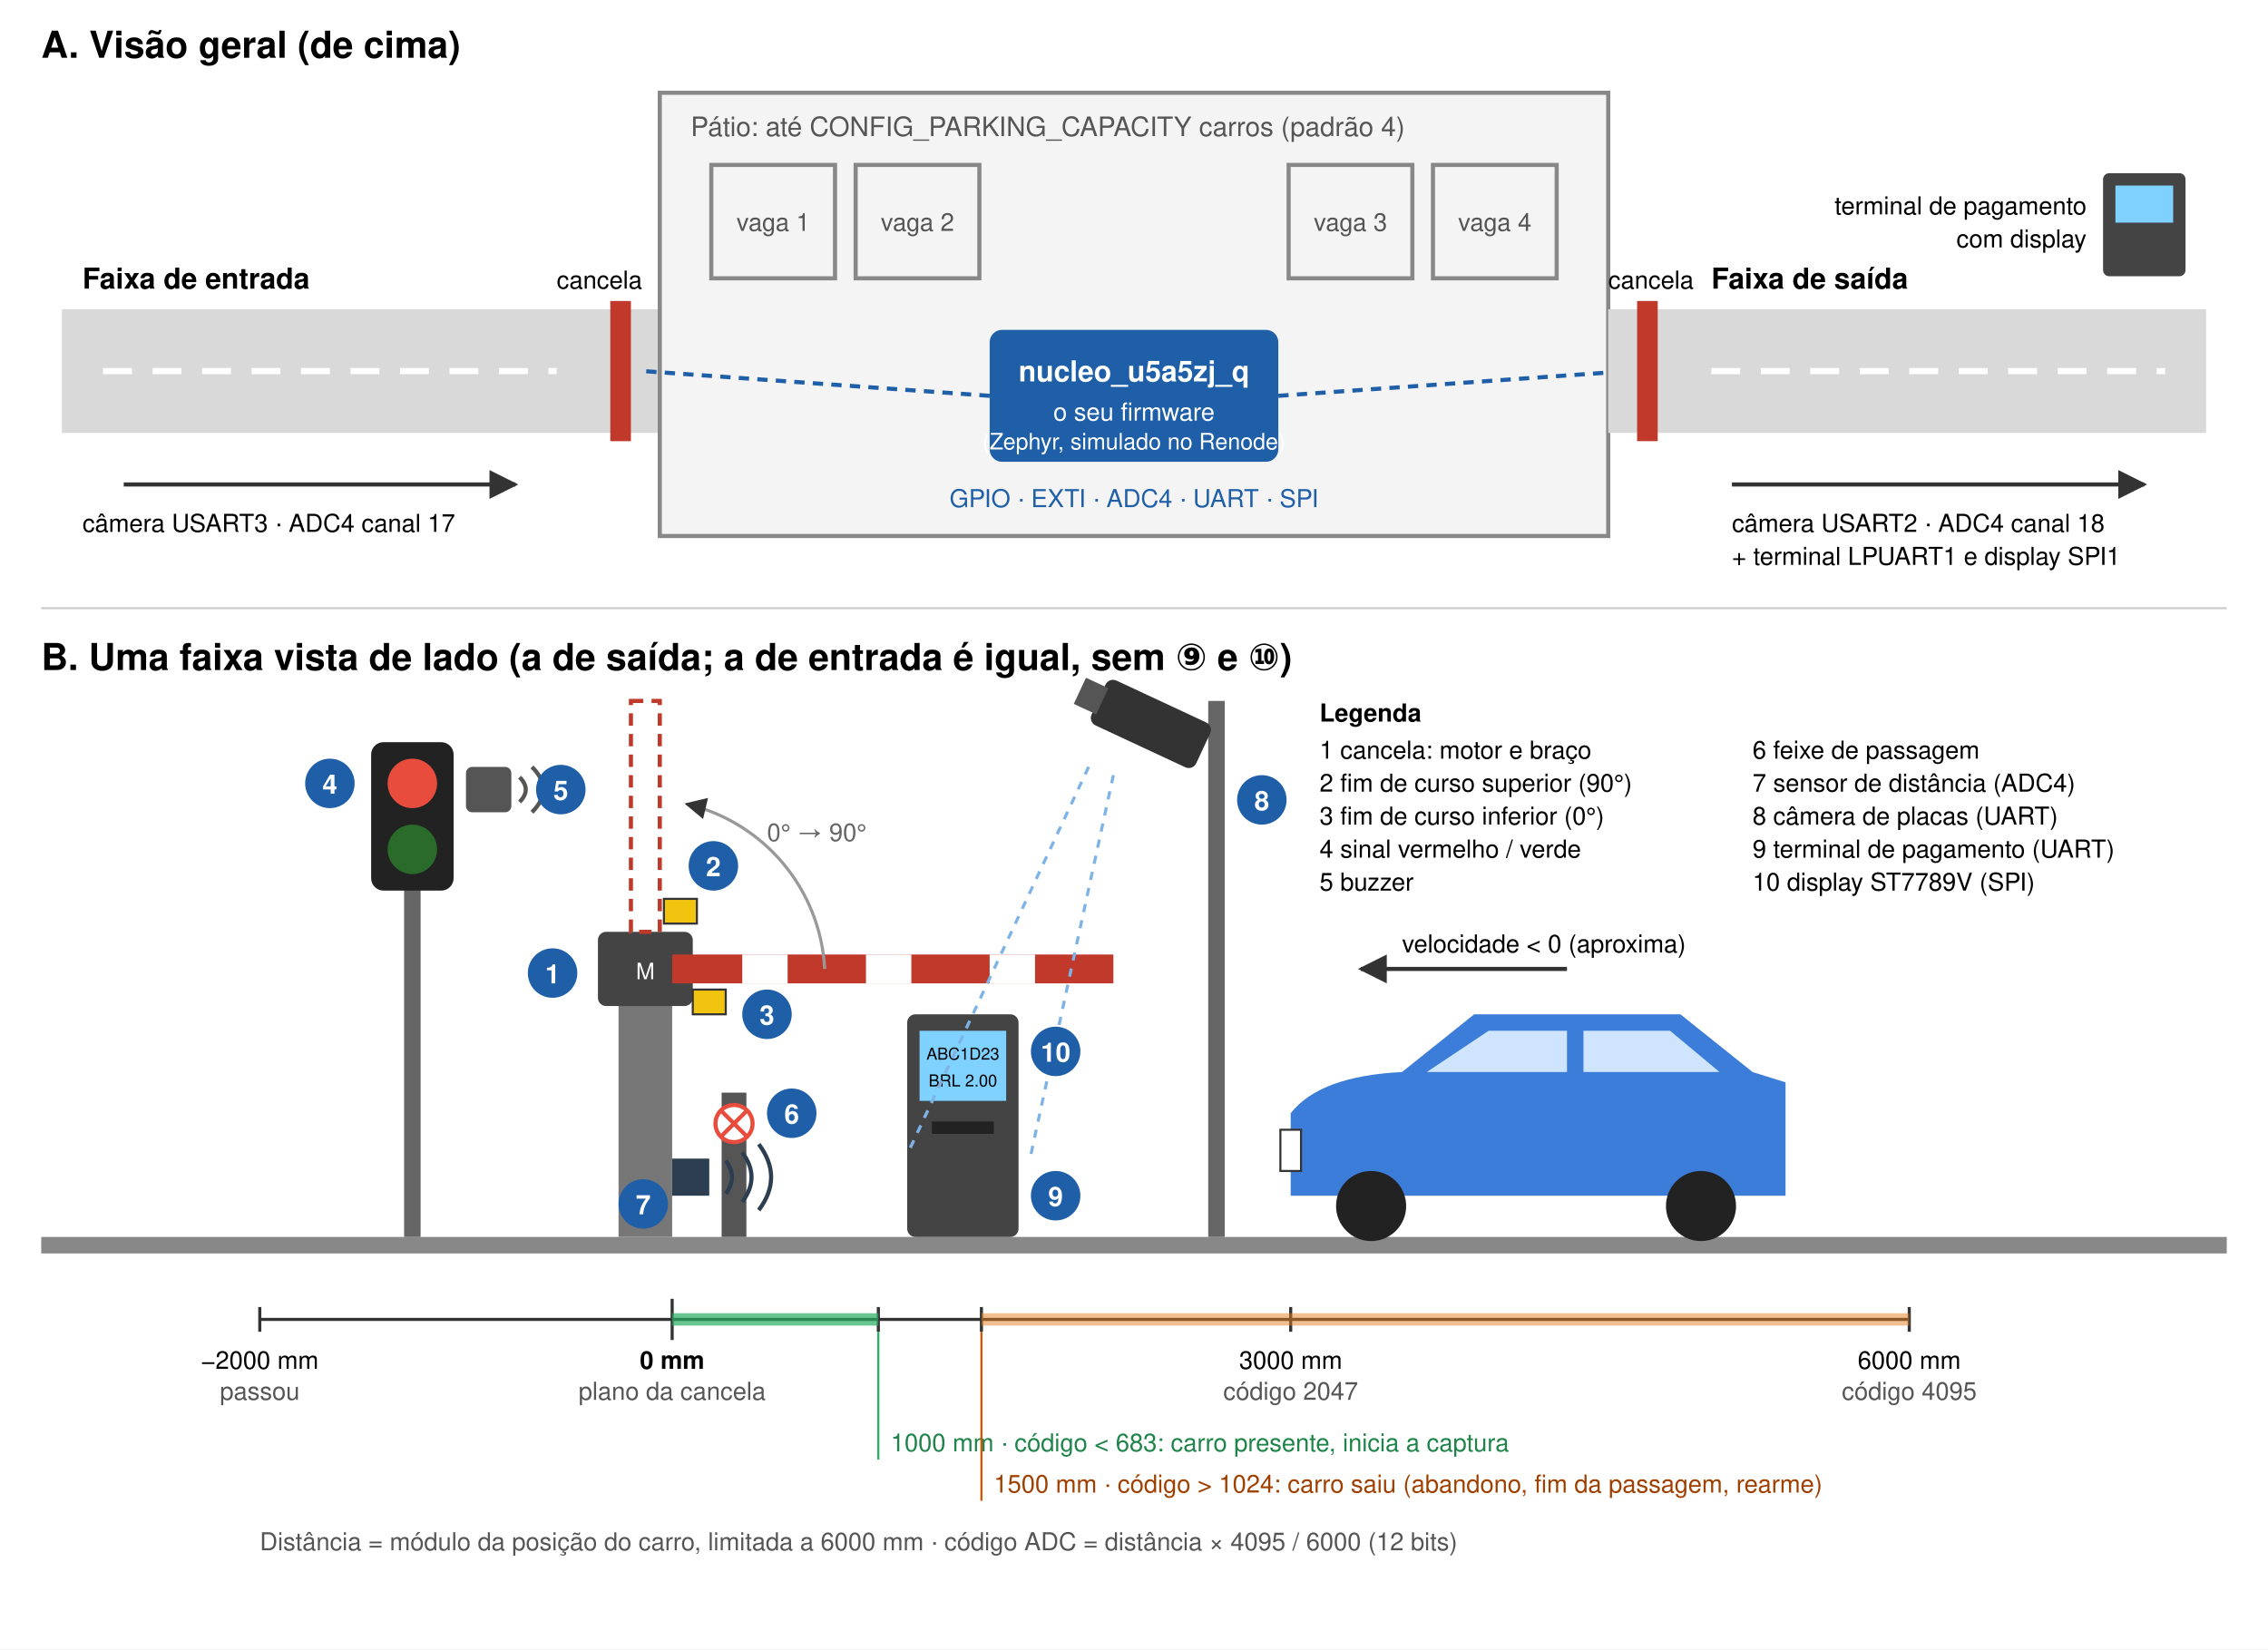
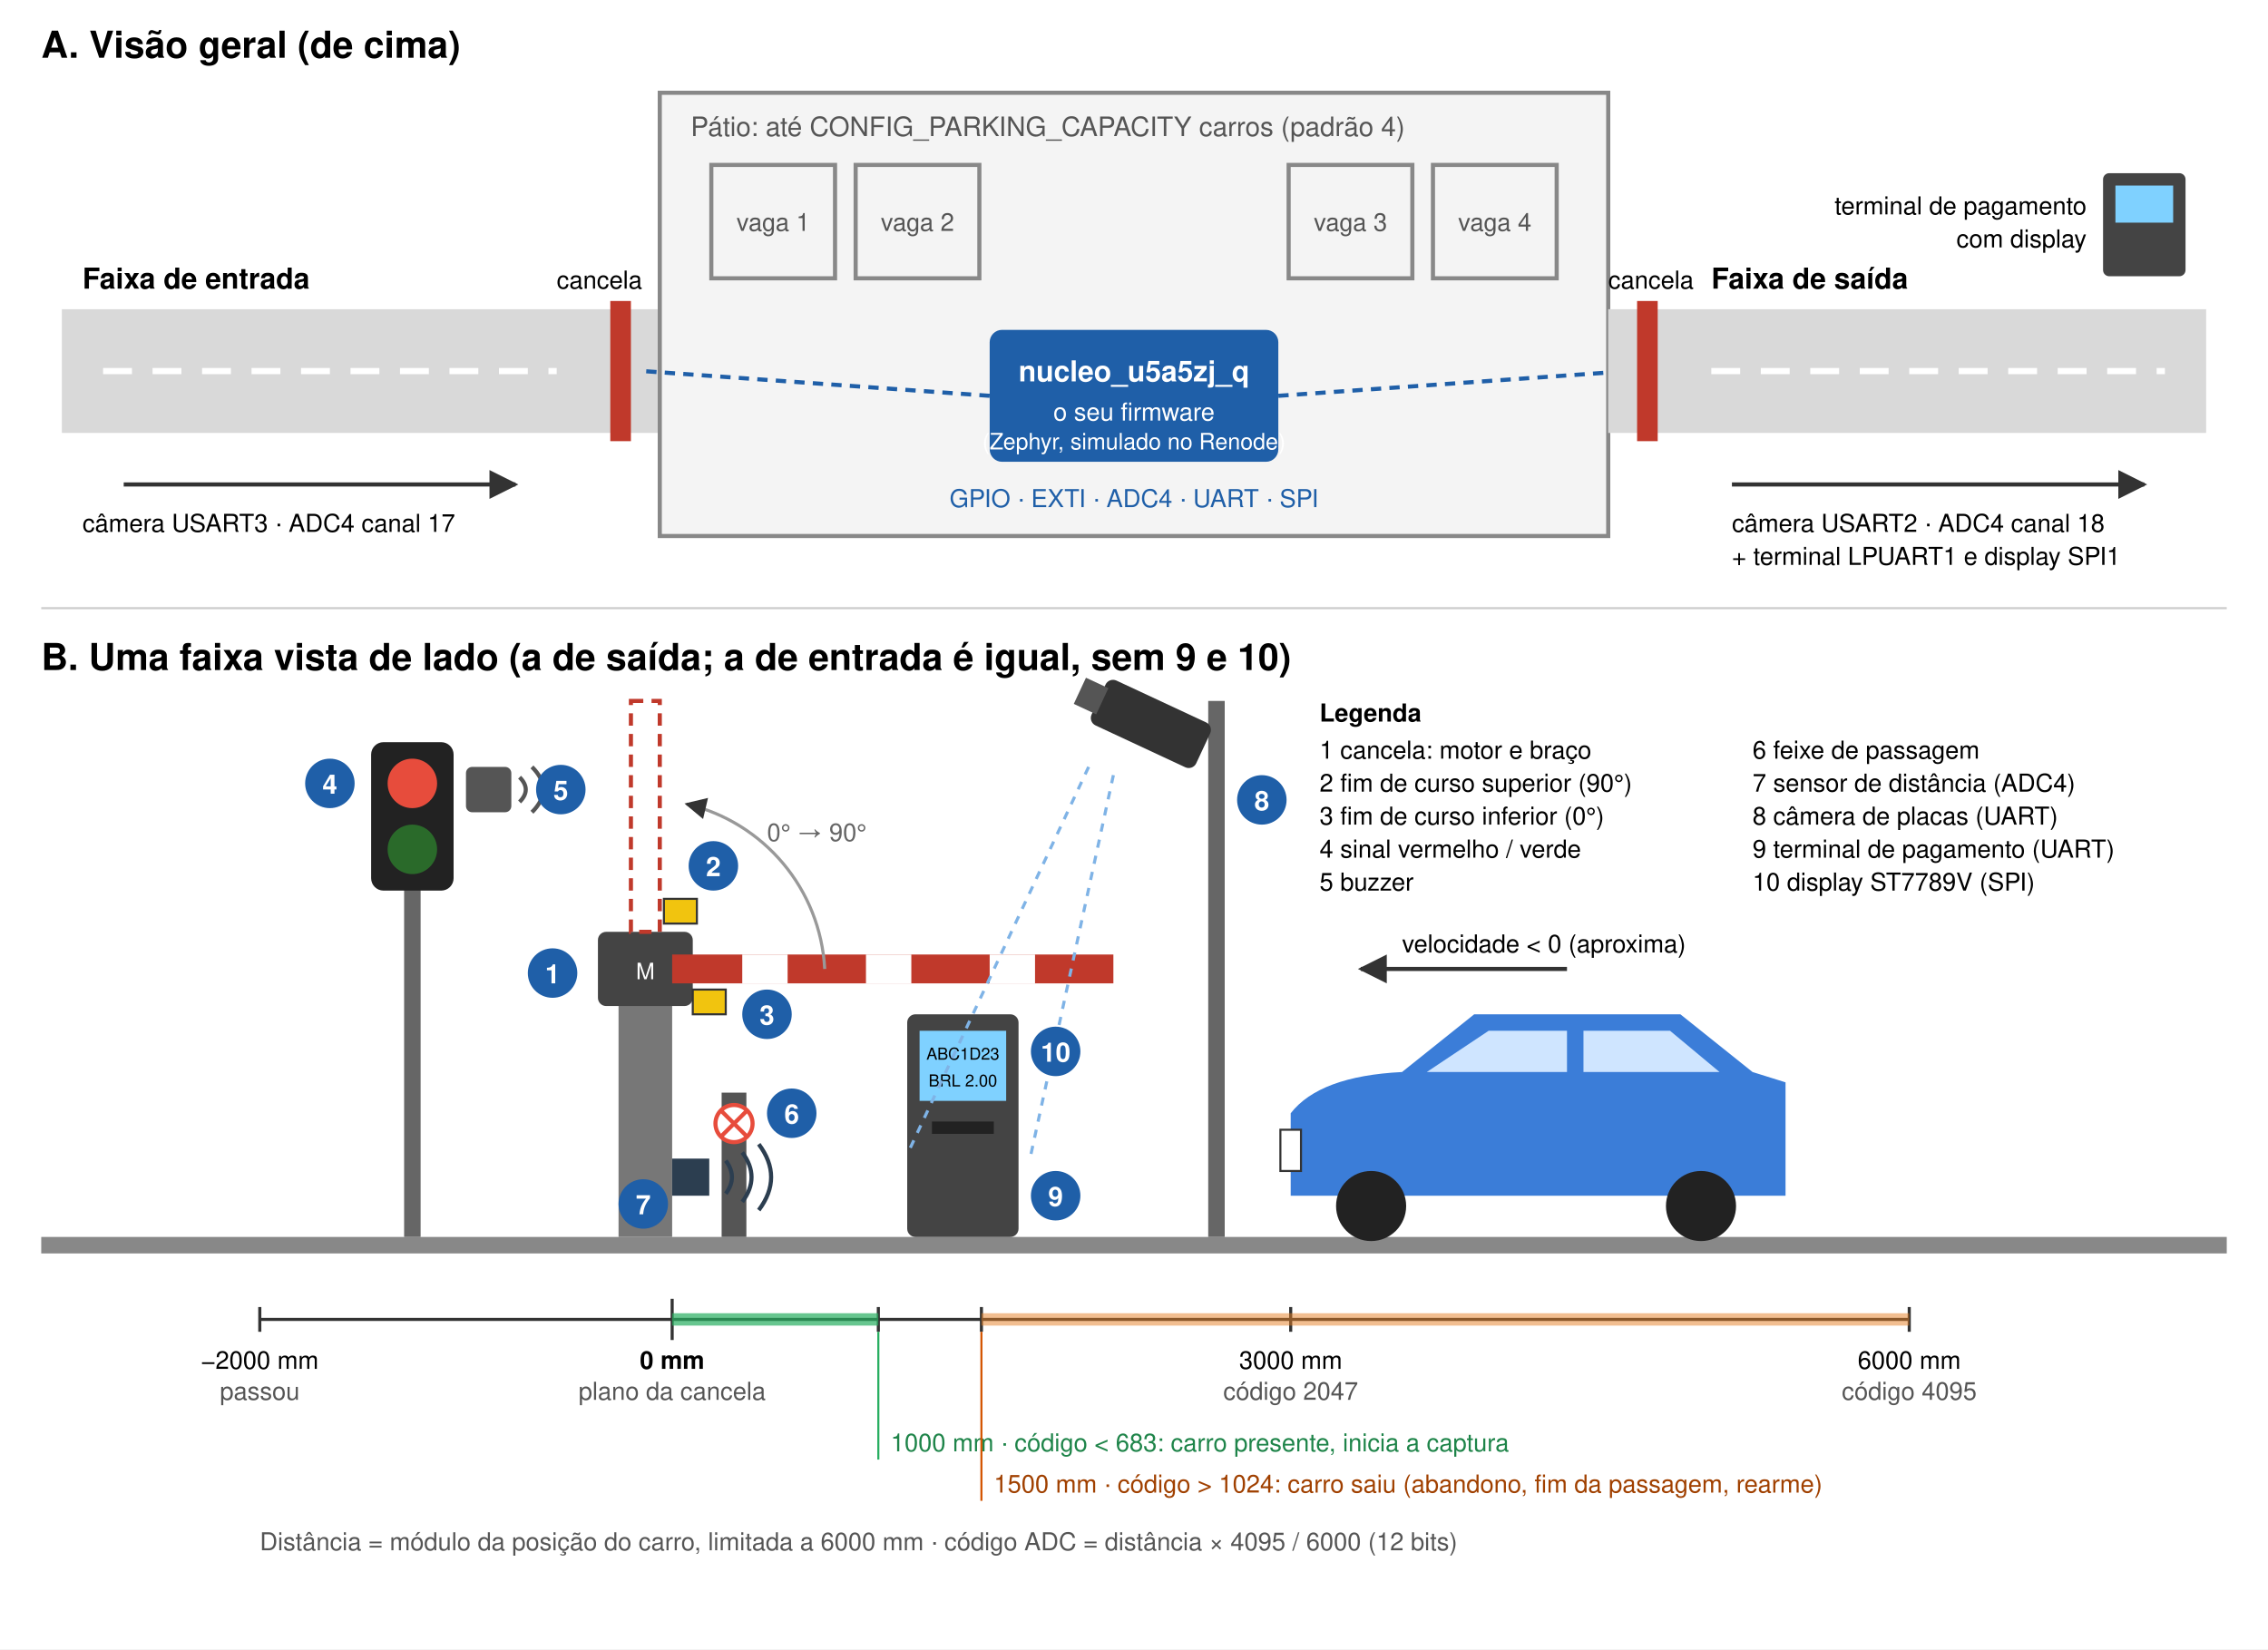
<svg xmlns="http://www.w3.org/2000/svg" viewBox="0 0 1100 800" width="1100" height="800" font-family="Helvetica, Arial, sans-serif" font-size="14">
  <defs>
    <marker id="seta" viewBox="0 0 10 10" refX="9" refY="5" markerWidth="7" markerHeight="7" orient="auto-start-reverse">
      <path d="M0,0 L10,5 L0,10 z" fill="#333" />
    </marker>
    <g id="num">
      <circle r="12" fill="#1f5fa8" />
    </g>
  </defs>
  <rect width="1100" height="800" fill="#ffffff" />
  <text x="20" y="28" font-size="18" font-weight="bold">A. Visão geral (de cima)</text>
  <rect x="30" y="150" width="290" height="60" fill="#d9d9d9" />
  <line x1="50" y1="180" x2="270" y2="180" stroke="#fff" stroke-width="3" stroke-dasharray="14 10" />
  <line x1="60" y1="235" x2="250" y2="235" stroke="#333" stroke-width="2" marker-end="url(#seta)" />
  <text x="40" y="140" font-weight="bold">Faixa de entrada</text>
  <text x="40" y="258" font-size="12">câmera USART3 · ADC4 canal 17</text>
  <rect x="296" y="146" width="10" height="68" fill="#c0392b" />
  <text x="270" y="140" font-size="12">cancela</text>
  <rect x="320" y="45" width="460" height="215" fill="#f4f4f4" stroke="#888" stroke-width="2" />
  <text x="335" y="66" font-size="13" fill="#555">Pátio: até CONFIG_PARKING_CAPACITY carros (padrão 4)</text>
  <g fill="none" stroke="#888" stroke-width="2">
    <rect x="345" y="80" width="60" height="55" />
    <rect x="415" y="80" width="60" height="55" />
    <rect x="625" y="80" width="60" height="55" />
    <rect x="695" y="80" width="60" height="55" />
  </g>
  <g font-size="12" fill="#555" text-anchor="middle">
    <text x="375" y="112">vaga 1</text>
    <text x="445" y="112">vaga 2</text>
    <text x="655" y="112">vaga 3</text>
    <text x="725" y="112">vaga 4</text>
  </g>
  <rect x="480" y="160" width="140" height="64" rx="6" fill="#1f5fa8" />
  <text x="550" y="185" fill="#fff" text-anchor="middle" font-weight="bold">nucleo_u5a5zj_q</text>
  <text x="550" y="204" fill="#fff" text-anchor="middle" font-size="12">o seu firmware</text>
  <text x="550" y="218" fill="#fff" text-anchor="middle" font-size="11">(Zephyr, simulado no Renode)</text>
  <line x1="480" y1="192" x2="312" y2="180" stroke="#1f5fa8" stroke-width="2" stroke-dasharray="5 4" />
  <line x1="620" y1="192" x2="790" y2="180" stroke="#1f5fa8" stroke-width="2" stroke-dasharray="5 4" />
  <text x="550" y="246" text-anchor="middle" font-size="12" fill="#1f5fa8">GPIO · EXTI · ADC4 · UART · SPI</text>
  <rect x="780" y="150" width="290" height="60" fill="#d9d9d9" />
  <line x1="830" y1="180" x2="1050" y2="180" stroke="#fff" stroke-width="3" stroke-dasharray="14 10" />
  <line x1="840" y1="235" x2="1040" y2="235" stroke="#333" stroke-width="2" marker-end="url(#seta)" />
  <rect x="794" y="146" width="10" height="68" fill="#c0392b" />
  <text x="780" y="140" font-size="12">cancela</text>
  <text x="830" y="140" font-weight="bold">Faixa de saída</text>
  <text x="840" y="258" font-size="12">câmera USART2 · ADC4 canal 18</text>
  <text x="840" y="274" font-size="12">+ terminal LPUART1 e display SPI1</text>
  <rect x="1020" y="84" width="40" height="50" rx="3" fill="#444" />
  <rect x="1026" y="90" width="28" height="18" fill="#7fd1ff" />
  <text x="1012" y="104" font-size="12" text-anchor="end">terminal de pagamento</text>
  <text x="1012" y="120" font-size="12" text-anchor="end">com display</text>
  <line x1="20" y1="295" x2="1080" y2="295" stroke="#ccc" stroke-width="1" />
-   <text x="20" y="325" font-size="18" font-weight="bold">B. Uma faixa vista de lado (a de saída; a de entrada é igual, sem ⑨ e ⑩)</text>
+   <text x="20" y="325" font-size="18" font-weight="bold">B. Uma faixa vista de lado (a de saída; a de entrada é igual, sem 9 e 10)</text>
  <rect x="20" y="600" width="1060" height="8" fill="#888" />
  <rect x="196" y="420" width="8" height="180" fill="#666" />
  <rect x="180" y="360" width="40" height="72" rx="6" fill="#222" />
  <circle cx="200" cy="380" r="12" fill="#e74c3c" />
  <circle cx="200" cy="412" r="12" fill="#2a6a2a" />
  <rect x="226" y="372" width="22" height="22" rx="3" fill="#555" />
  <path d="M252,377 q6,6 0,12 M258,372 q11,11 0,22" fill="none" stroke="#555" stroke-width="2" />
  <rect x="300" y="470" width="26" height="130" fill="#777" />
  <rect x="290" y="452" width="46" height="36" rx="4" fill="#444" />
  <text x="313" y="475" fill="#fff" text-anchor="middle" font-size="11">M</text>
  <rect x="326" y="463" width="214" height="14" fill="#c0392b" />
  <g fill="#fff">
    <rect x="360" y="463" width="22" height="14" />
    <rect x="420" y="463" width="22" height="14" />
    <rect x="480" y="463" width="22" height="14" />
  </g>
  <rect x="306" y="340" width="14" height="112" fill="none" stroke="#c0392b" stroke-width="2" stroke-dasharray="6 4" />
  <path d="M400,470 A87,87 0 0 0 333,390" fill="none" stroke="#999" stroke-width="1.5" marker-end="url(#seta)" />
  <text x="372" y="408" font-size="12" fill="#666">0° → 90°</text>
  <rect x="322" y="436" width="16" height="12" fill="#f1c40f" stroke="#333" />
  <rect x="336" y="480" width="16" height="12" fill="#f1c40f" stroke="#333" />
  <rect x="350" y="530" width="12" height="70" fill="#555" />
  <circle cx="356" cy="545" r="9" fill="#fff" stroke="#e74c3c" stroke-width="2" />
  <path d="M350,539 l12,12 M362,539 l-12,12" stroke="#e74c3c" stroke-width="2" />
  <rect x="326" y="562" width="18" height="18" fill="#2c3e50" />
  <path d="M352,563 q6,8 0,16 M360,559 q9,12 0,24 M368,555 q12,16 0,32" fill="none" stroke="#2c3e50" stroke-width="2" />
  <rect x="440" y="492" width="54" height="108" rx="4" fill="#444" />
  <rect x="446" y="500" width="42" height="34" fill="#7fd1ff" />
  <text x="467" y="514" font-size="8" text-anchor="middle">ABC1D23</text>
  <text x="467" y="527" font-size="8" text-anchor="middle">BRL 2.00</text>
  <rect x="452" y="544" width="30" height="6" fill="#222" />
  <rect x="586" y="340" width="8" height="260" fill="#666" />
  <g transform="rotate(25 560 352)">
    <rect x="530" y="340" width="56" height="24" rx="4" fill="#333" />
    <rect x="520" y="345" width="12" height="14" fill="#555" />
  </g>
  <path d="M528,372 L440,560 M540,376 L500,560" stroke="#7fb3e6" stroke-width="1.5" stroke-dasharray="4 4" fill="none" />
  <path d="M626,580 L626,540 Q640,522 680,520 L715,492 L815,492 L850,520 L866,525 L866,580 Z" fill="#3b7dd8" />
  <path d="M722,500 L760,500 L760,520 L692,520 Z M768,500 L810,500 L834,520 L768,520 Z" fill="#cfe5ff" />
  <circle cx="665" cy="585" r="17" fill="#222" />
  <circle cx="825" cy="585" r="17" fill="#222" />
  <rect x="621" y="548" width="10" height="20" fill="#fff" stroke="#333" />
  <line x1="760" y1="470" x2="660" y2="470" stroke="#333" stroke-width="2" marker-end="url(#seta)" />
  <text x="680" y="462" font-size="12">velocidade &lt; 0 (aproxima)</text>
  <line x1="126" y1="640" x2="926" y2="640" stroke="#333" stroke-width="1.5" />
  <g stroke="#333" stroke-width="1.5">
    <line x1="126" y1="634" x2="126" y2="646" />
    <line x1="326" y1="630" x2="326" y2="650" />
    <line x1="426" y1="634" x2="426" y2="646" />
    <line x1="476" y1="634" x2="476" y2="646" />
    <line x1="626" y1="634" x2="626" y2="646" />
    <line x1="926" y1="634" x2="926" y2="646" />
  </g>
  <rect x="326" y="637" width="100" height="6" fill="#27ae60" opacity="0.7" />
  <rect x="476" y="637" width="450" height="6" fill="#e67e22" opacity="0.5" />
  <g font-size="12" text-anchor="middle">
    <text x="126" y="664">−2000 mm</text>
    <text x="126" y="679" fill="#555">passou</text>
    <text x="326" y="664" font-weight="bold">0 mm</text>
    <text x="326" y="679" fill="#555">plano da cancela</text>
    <text x="626" y="664">3000 mm</text>
    <text x="626" y="679" fill="#555">código 2047</text>
    <text x="926" y="664">6000 mm</text>
    <text x="926" y="679" fill="#555">código 4095</text>
  </g>
  <line x1="426" y1="646" x2="426" y2="708" stroke="#27ae60" stroke-width="1" />
  <text x="432" y="704" font-size="12" fill="#1e8449">1000 mm · código &lt; 683: carro presente, inicia a captura</text>
  <line x1="476" y1="646" x2="476" y2="728" stroke="#d35400" stroke-width="1" />
  <text x="482" y="724" font-size="12" fill="#a04000">1500 mm · código &gt; 1024: carro saiu (abandono, fim da passagem, rearme)</text>
  <text x="126" y="752" font-size="12" fill="#555">Distância = módulo da posição do carro, limitada a 6000 mm · código ADC = distância × 4095 / 6000 (12 bits)</text>
  <g font-size="13" font-weight="bold" fill="#fff" text-anchor="middle">
    <use href="#num" x="268" y="472" />
    <text x="268" y="477">1</text>
    <use href="#num" x="346" y="420" />
    <text x="346" y="425">2</text>
    <use href="#num" x="372" y="492" />
    <text x="372" y="497">3</text>
    <use href="#num" x="160" y="380" />
    <text x="160" y="385">4</text>
    <use href="#num" x="272" y="383" />
    <text x="272" y="388">5</text>
    <use href="#num" x="384" y="540" />
    <text x="384" y="545">6</text>
    <use href="#num" x="312" y="584" />
    <text x="312" y="589">7</text>
    <use href="#num" x="612" y="388" />
    <text x="612" y="393">8</text>
    <use href="#num" x="512" y="580" />
    <text x="512" y="585">9</text>
    <use href="#num" x="512" y="510" />
    <text x="512" y="515">10</text>
  </g>
  <g font-size="12">
    <text x="640" y="350" font-weight="bold">Legenda</text>
    <text x="640" y="368">1 cancela: motor e braço</text>
    <text x="640" y="384">2 fim de curso superior (90°)</text>
    <text x="640" y="400">3 fim de curso inferior (0°)</text>
    <text x="640" y="416">4 sinal vermelho / verde</text>
    <text x="640" y="432">5 buzzer</text>
    <text x="850" y="368">6 feixe de passagem</text>
    <text x="850" y="384">7 sensor de distância (ADC4)</text>
    <text x="850" y="400">8 câmera de placas (UART)</text>
    <text x="850" y="416">9 terminal de pagamento (UART)</text>
    <text x="850" y="432">10 display ST7789V (SPI)</text>
  </g>
</svg>
